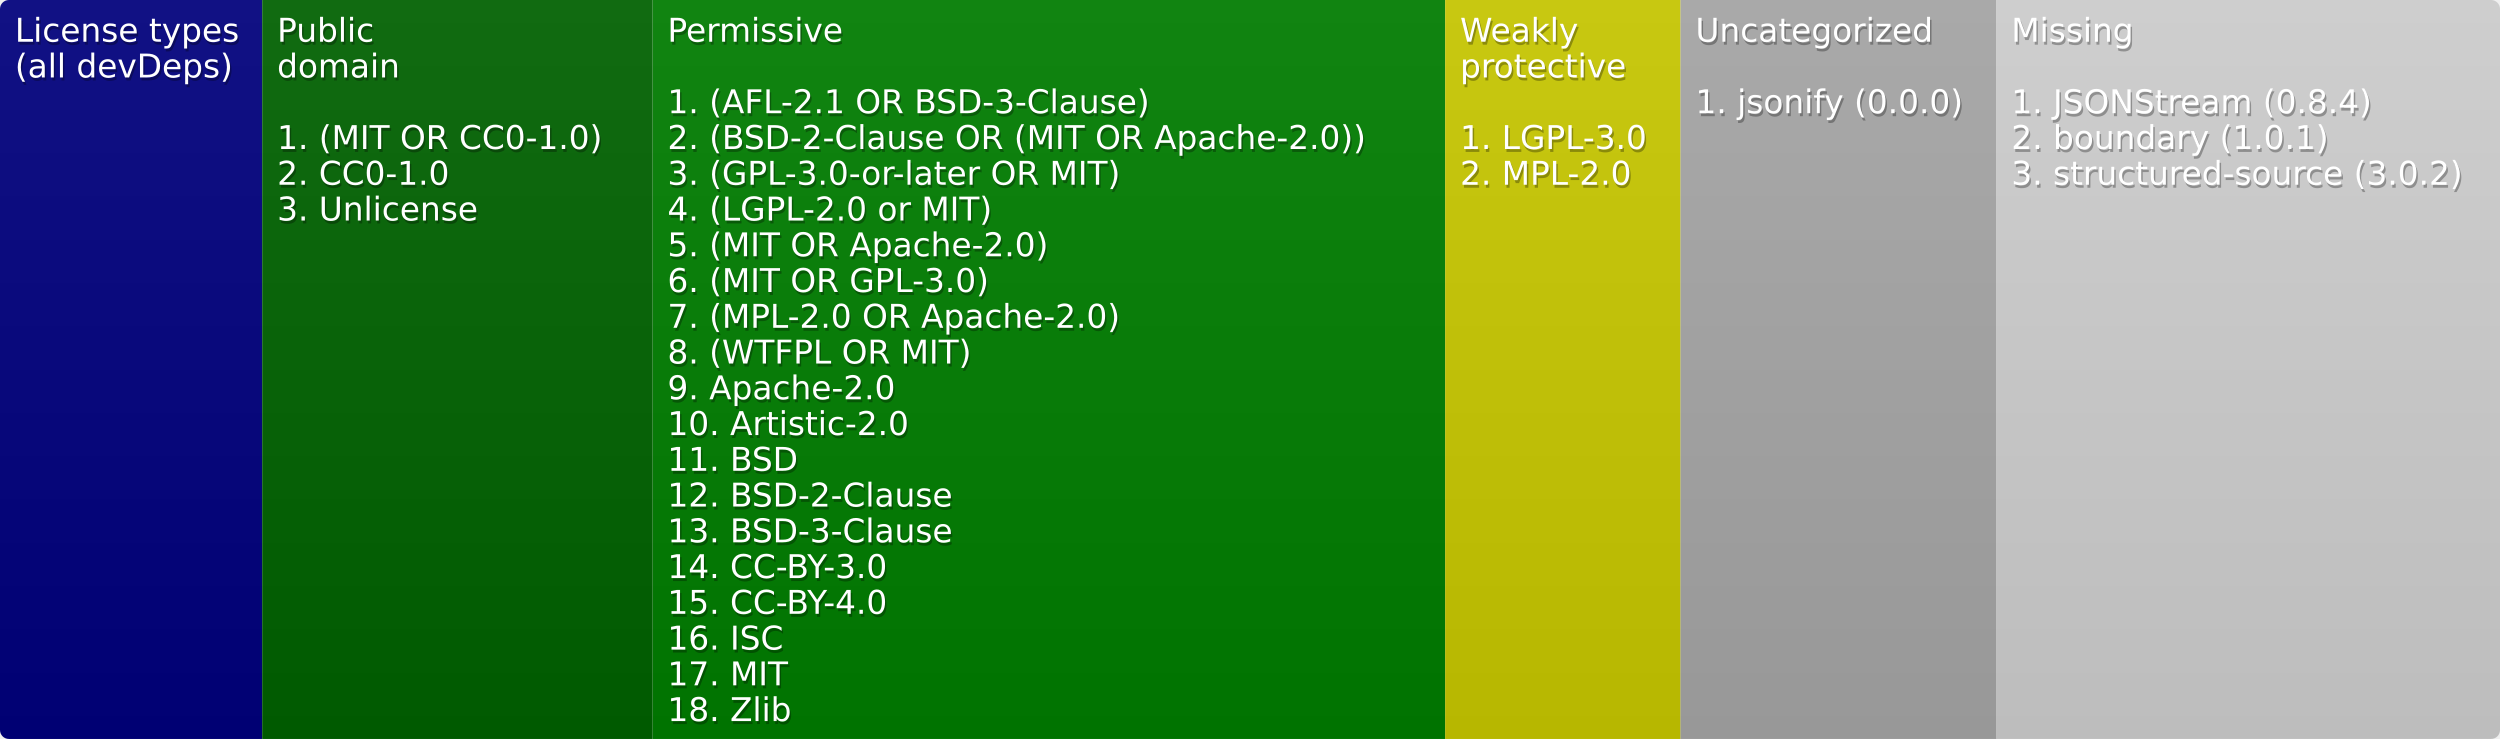
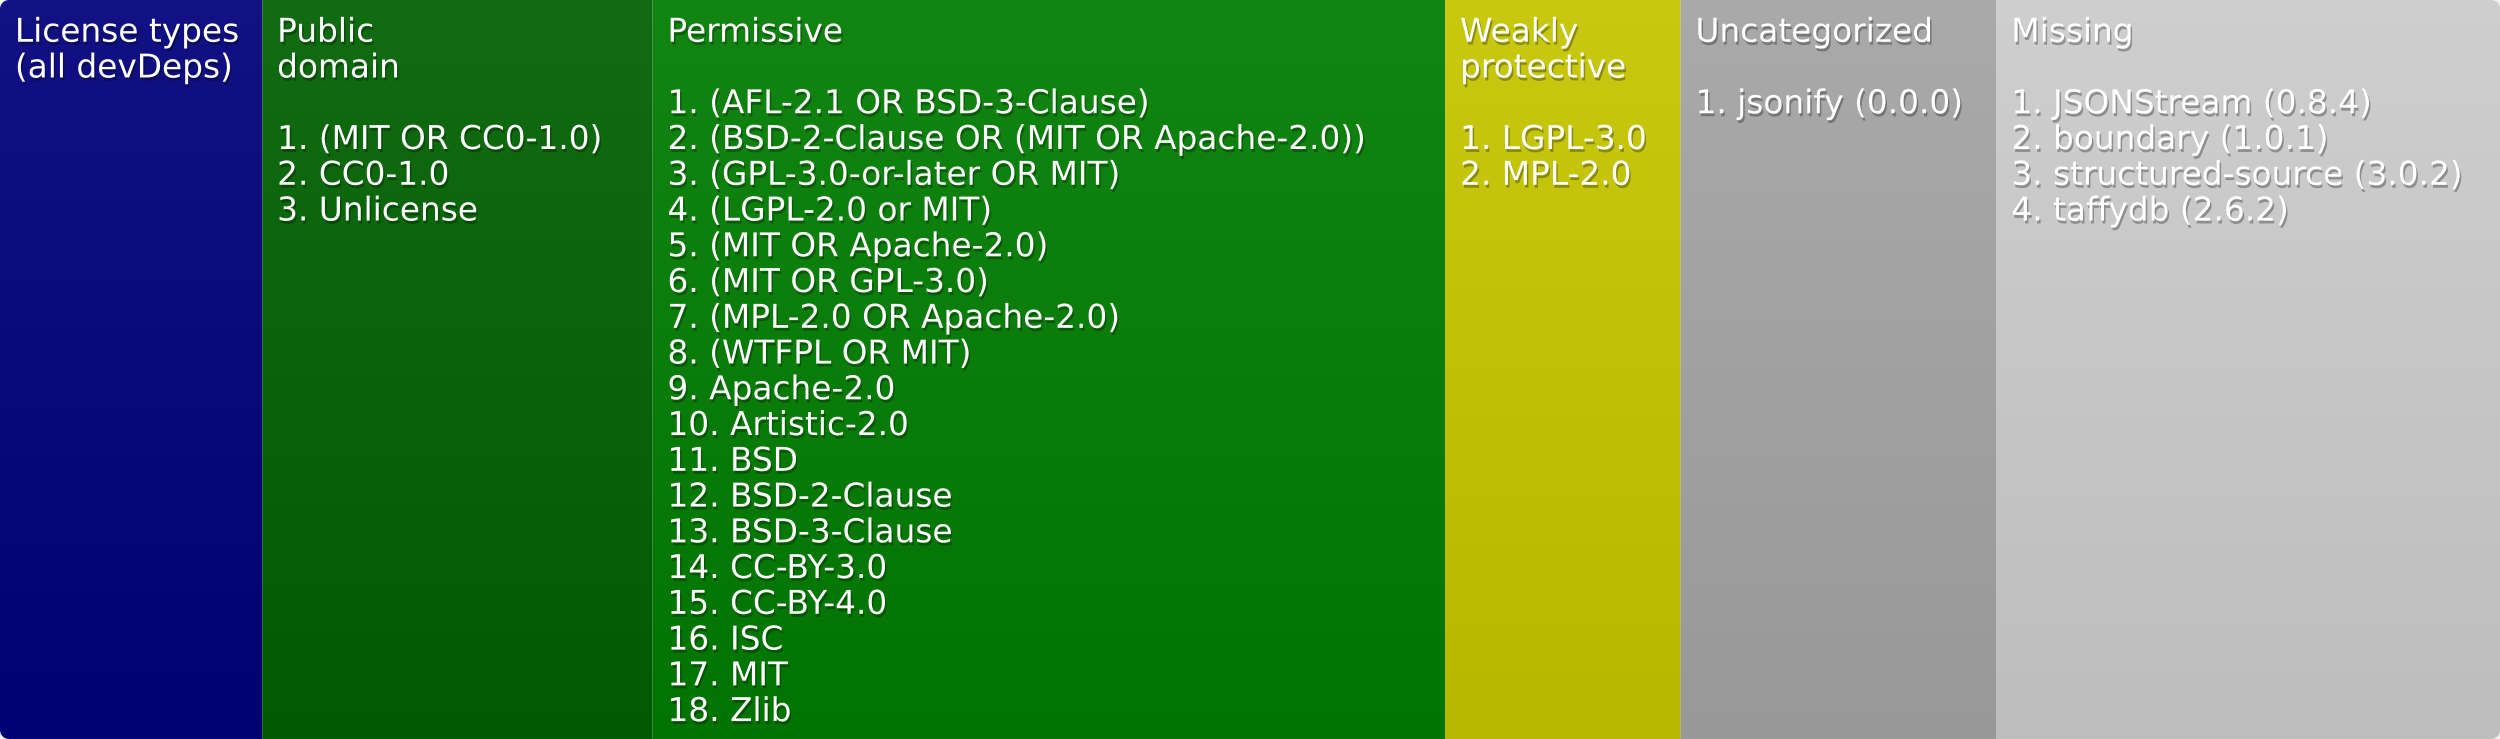
<svg xmlns="http://www.w3.org/2000/svg" width="839" height="248">
  <defs>
    <linearGradient id="smooth" x2="0" y2="100%">
      <stop offset="0" stop-color="#aaa" stop-opacity=".1" />
      <stop offset="1" stop-opacity=".1" />
    </linearGradient>
    <style>text{font-size:11px;font-family:Verdana,DejaVu Sans,Geneva,sans-serif}text.shadow{fill:#010101;fill-opacity:.3}text.high{fill:#fff}</style>
    <mask id="round">
      <rect width="100%" height="100%" rx="3" fill="#fff" />
    </mask>
  </defs>
  <g id="bg" mask="url(#round)">
    <path fill="navy" d="M0 0h88v248H0z" />
    <path fill="#006400" d="M88 0h131v248H88z" />
    <path fill="green" d="M219 0h266v248H219z" />
    <path fill="#cc0" d="M485 0h79v248h-79z" />
    <path fill="#a9a9a9" d="M564 0h106v248H564z" />
    <path fill="#d3d3d3" d="M670 0h169v248H670z" />
    <path fill="url(#smooth)" d="M0 0h839v248H0z" />
  </g>
  <g id="fg">
    <text class="shadow" x="5.5" y="15">License types</text>
    <text class="high" x="5" y="14">License types</text>
    <text class="shadow" x="5.5" y="27">(all devDeps)</text>
    <text class="high" x="5" y="26">(all devDeps)</text>
    <text class="shadow" x="93.5" y="15">Public</text>
    <text class="high" x="93" y="14">Public</text>
    <text class="shadow" x="93.5" y="27">domain</text>
    <text class="high" x="93" y="26">domain</text>
    <text class="shadow" x="93.5" y="51">1. (MIT OR CC0-1.0)</text>
    <text class="high" x="93" y="50">1. (MIT OR CC0-1.0)</text>
    <text class="shadow" x="93.5" y="63">2. CC0-1.0</text>
    <text class="high" x="93" y="62">2. CC0-1.0</text>
    <text class="shadow" x="93.5" y="75">3. Unlicense</text>
    <text class="high" x="93" y="74">3. Unlicense</text>
    <text class="shadow" x="224.5" y="15">Permissive</text>
    <text class="high" x="224" y="14">Permissive</text>
    <text class="shadow" x="224.5" y="39">1. (AFL-2.1 OR BSD-3-Clause)</text>
    <text class="high" x="224" y="38">1. (AFL-2.1 OR BSD-3-Clause)</text>
    <text class="shadow" x="224.5" y="51">2. (BSD-2-Clause OR (MIT OR Apache-2.0))</text>
    <text class="high" x="224" y="50">2. (BSD-2-Clause OR (MIT OR Apache-2.0))</text>
    <text class="shadow" x="224.5" y="63">3. (GPL-3.0-or-later OR MIT)</text>
    <text class="high" x="224" y="62">3. (GPL-3.0-or-later OR MIT)</text>
    <text class="shadow" x="224.5" y="75">4. (LGPL-2.0 or MIT)</text>
    <text class="high" x="224" y="74">4. (LGPL-2.0 or MIT)</text>
    <text class="shadow" x="224.5" y="87">5. (MIT OR Apache-2.0)</text>
    <text class="high" x="224" y="86">5. (MIT OR Apache-2.0)</text>
    <text class="shadow" x="224.5" y="99">6. (MIT OR GPL-3.0)</text>
    <text class="high" x="224" y="98">6. (MIT OR GPL-3.0)</text>
    <text class="shadow" x="224.5" y="111">7. (MPL-2.0 OR Apache-2.0)</text>
    <text class="high" x="224" y="110">7. (MPL-2.0 OR Apache-2.0)</text>
    <text class="shadow" x="224.5" y="123">8. (WTFPL OR MIT)</text>
    <text class="high" x="224" y="122">8. (WTFPL OR MIT)</text>
    <text class="shadow" x="224.5" y="135">9. Apache-2.0</text>
    <text class="high" x="224" y="134">9. Apache-2.0</text>
    <text class="shadow" x="224.5" y="147">10. Artistic-2.0</text>
    <text class="high" x="224" y="146">10. Artistic-2.0</text>
    <text class="shadow" x="224.5" y="159">11. BSD</text>
    <text class="high" x="224" y="158">11. BSD</text>
    <text class="shadow" x="224.5" y="171">12. BSD-2-Clause</text>
    <text class="high" x="224" y="170">12. BSD-2-Clause</text>
    <text class="shadow" x="224.5" y="183">13. BSD-3-Clause</text>
    <text class="high" x="224" y="182">13. BSD-3-Clause</text>
    <text class="shadow" x="224.5" y="195">14. CC-BY-3.0</text>
    <text class="high" x="224" y="194">14. CC-BY-3.0</text>
    <text class="shadow" x="224.5" y="207">15. CC-BY-4.0</text>
    <text class="high" x="224" y="206">15. CC-BY-4.0</text>
    <text class="shadow" x="224.5" y="219">16. ISC</text>
    <text class="high" x="224" y="218">16. ISC</text>
    <text class="shadow" x="224.5" y="231">17. MIT</text>
    <text class="high" x="224" y="230">17. MIT</text>
    <text class="shadow" x="224.5" y="243">18. Zlib</text>
    <text class="high" x="224" y="242">18. Zlib</text>
    <text class="shadow" x="490.5" y="15">Weakly</text>
    <text class="high" x="490" y="14">Weakly</text>
    <text class="shadow" x="490.5" y="27">protective</text>
    <text class="high" x="490" y="26">protective</text>
    <text class="shadow" x="490.5" y="51">1. LGPL-3.0</text>
    <text class="high" x="490" y="50">1. LGPL-3.0</text>
    <text class="shadow" x="490.5" y="63">2. MPL-2.0</text>
    <text class="high" x="490" y="62">2. MPL-2.0</text>
    <text class="shadow" x="569.5" y="15">Uncategorized</text>
    <text class="high" x="569" y="14">Uncategorized</text>
    <text class="shadow" x="569.5" y="39">1. jsonify (0.0.0)</text>
    <text class="high" x="569" y="38">1. jsonify (0.0.0)</text>
    <text class="shadow" x="675.5" y="15">Missing</text>
    <text class="high" x="675" y="14">Missing</text>
    <text class="shadow" x="675.5" y="39">1. JSONStream (0.8.4)</text>
    <text class="high" x="675" y="38">1. JSONStream (0.8.4)</text>
    <text class="shadow" x="675.5" y="51">2. boundary (1.0.1)</text>
    <text class="high" x="675" y="50">2. boundary (1.0.1)</text>
    <text class="shadow" x="675.5" y="63">3. structured-source (3.0.2)</text>
    <text class="high" x="675" y="62">3. structured-source (3.0.2)</text>
+     <text class="shadow" x="675.5" y="75">4. taffydb (2.6.2)</text>
+     <text class="high" x="675" y="74">4. taffydb (2.6.2)</text>
  </g>
</svg>
